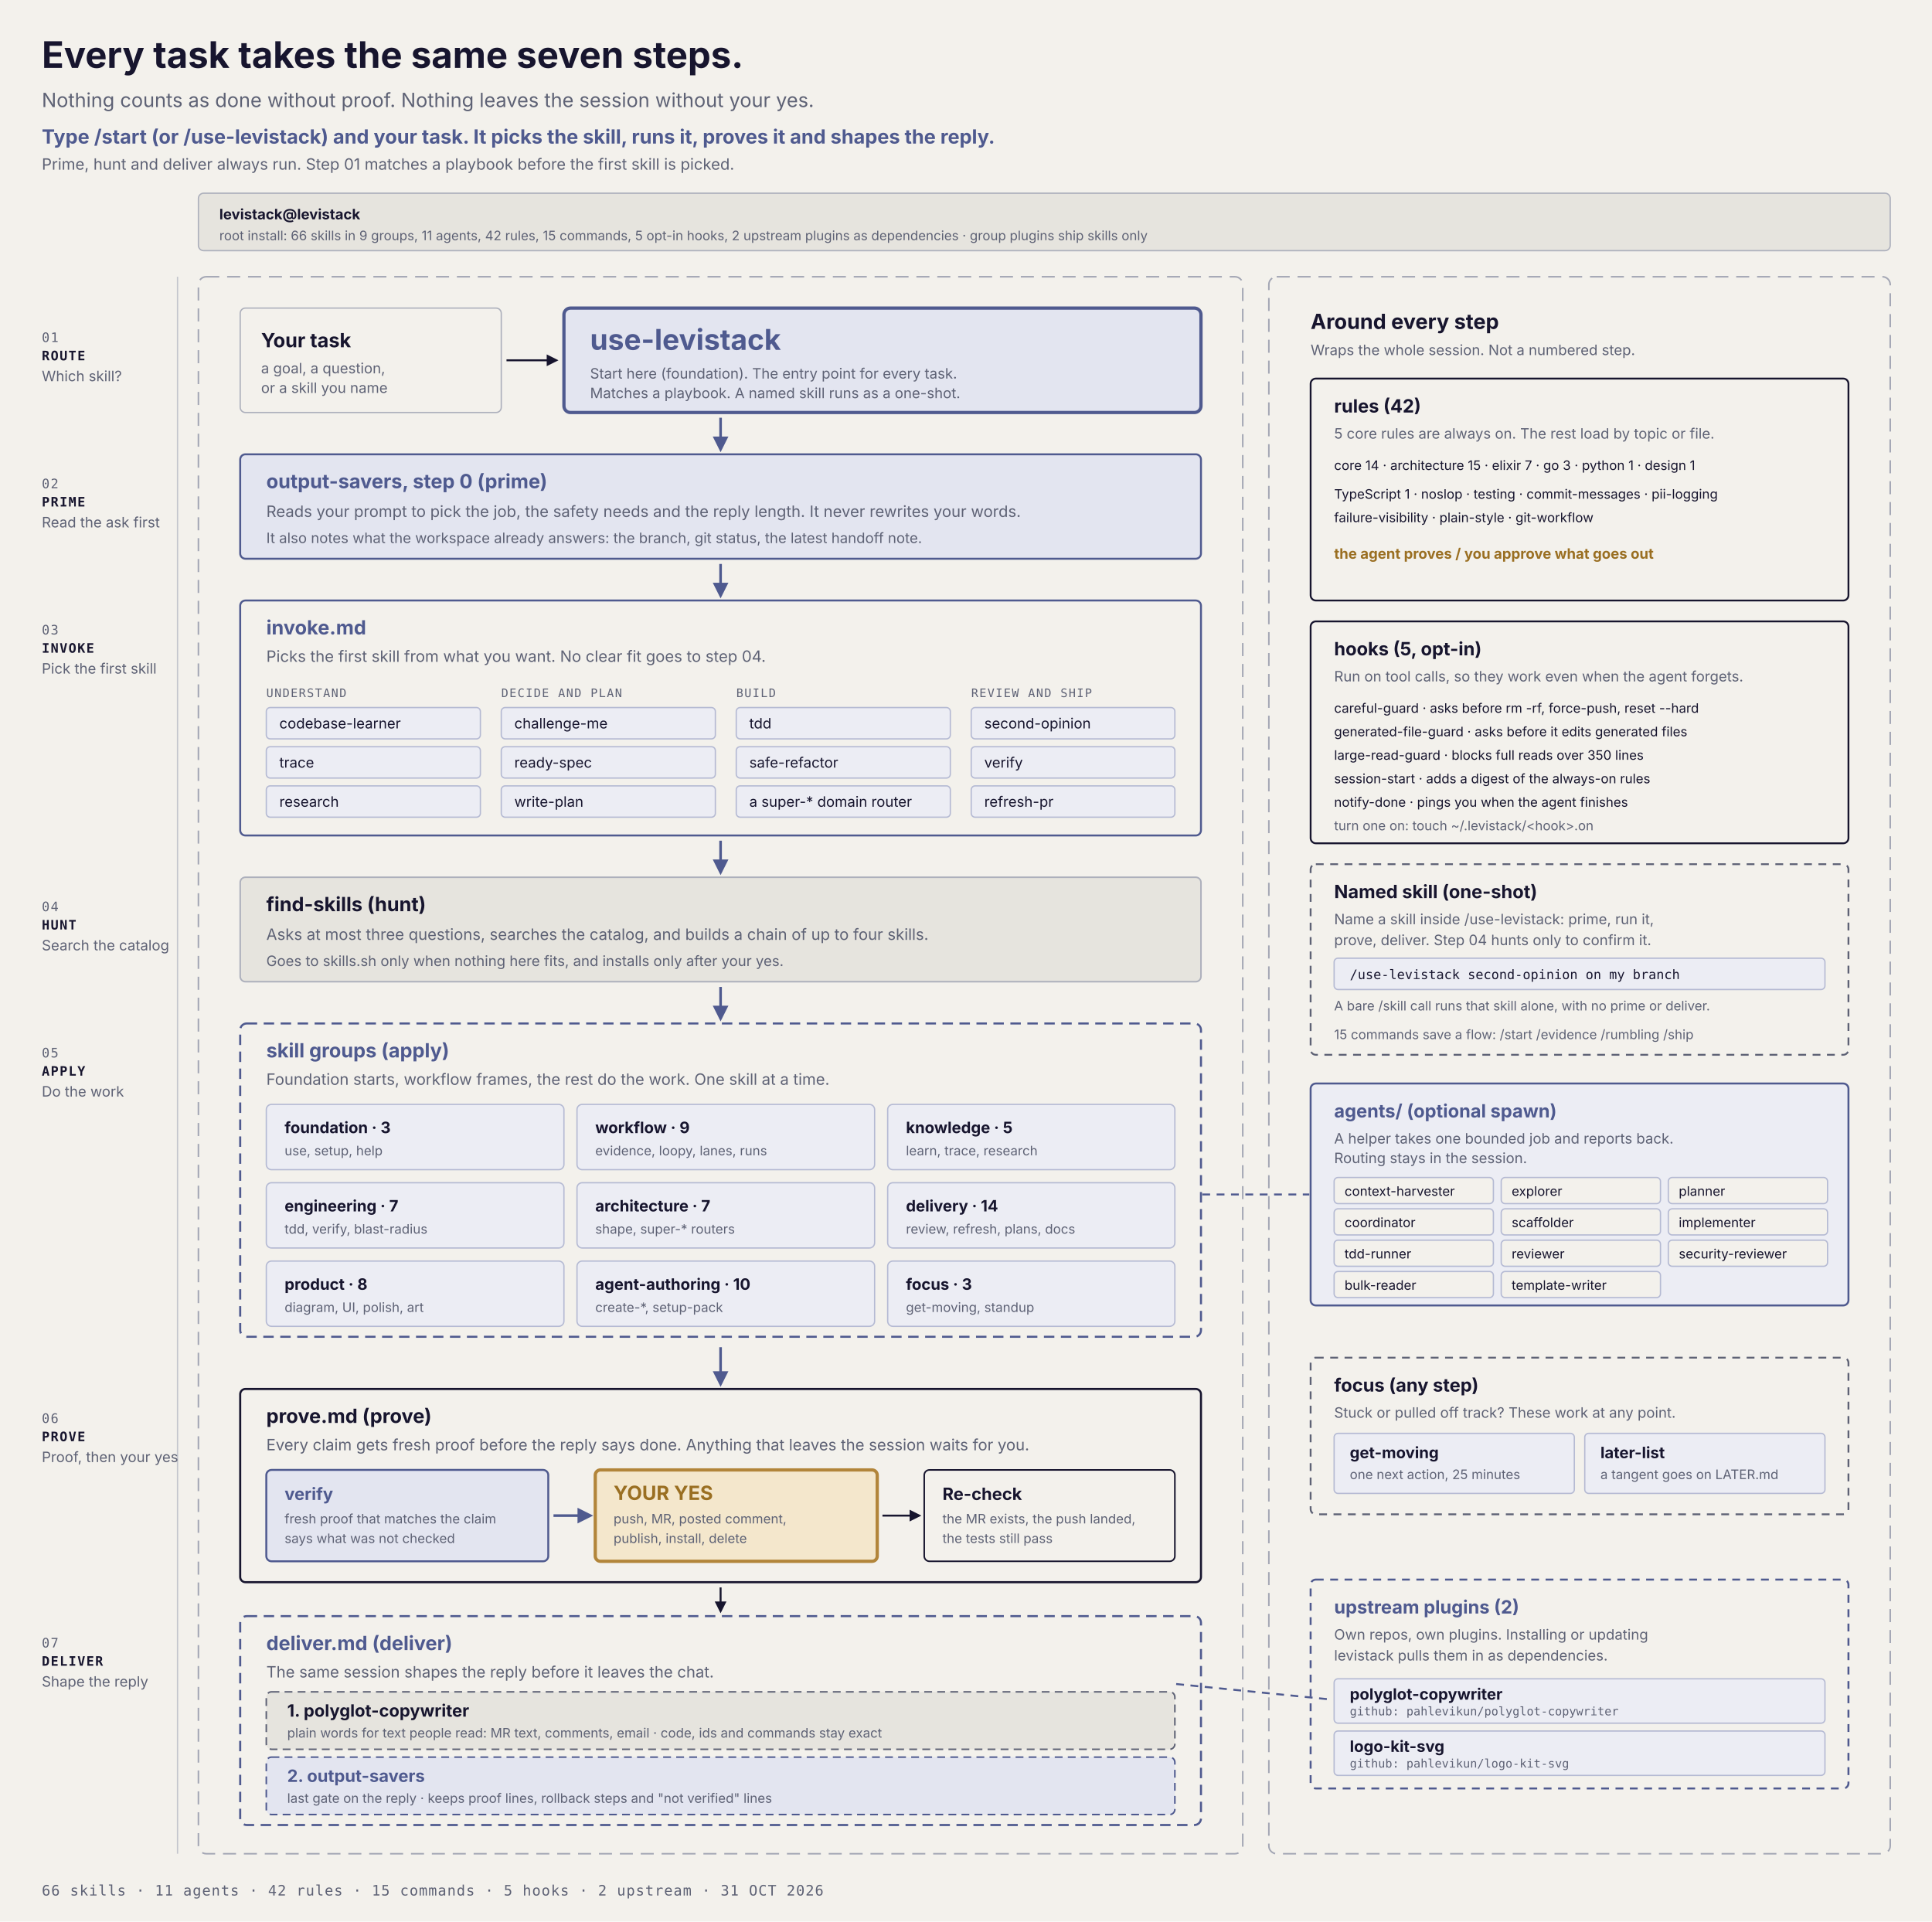
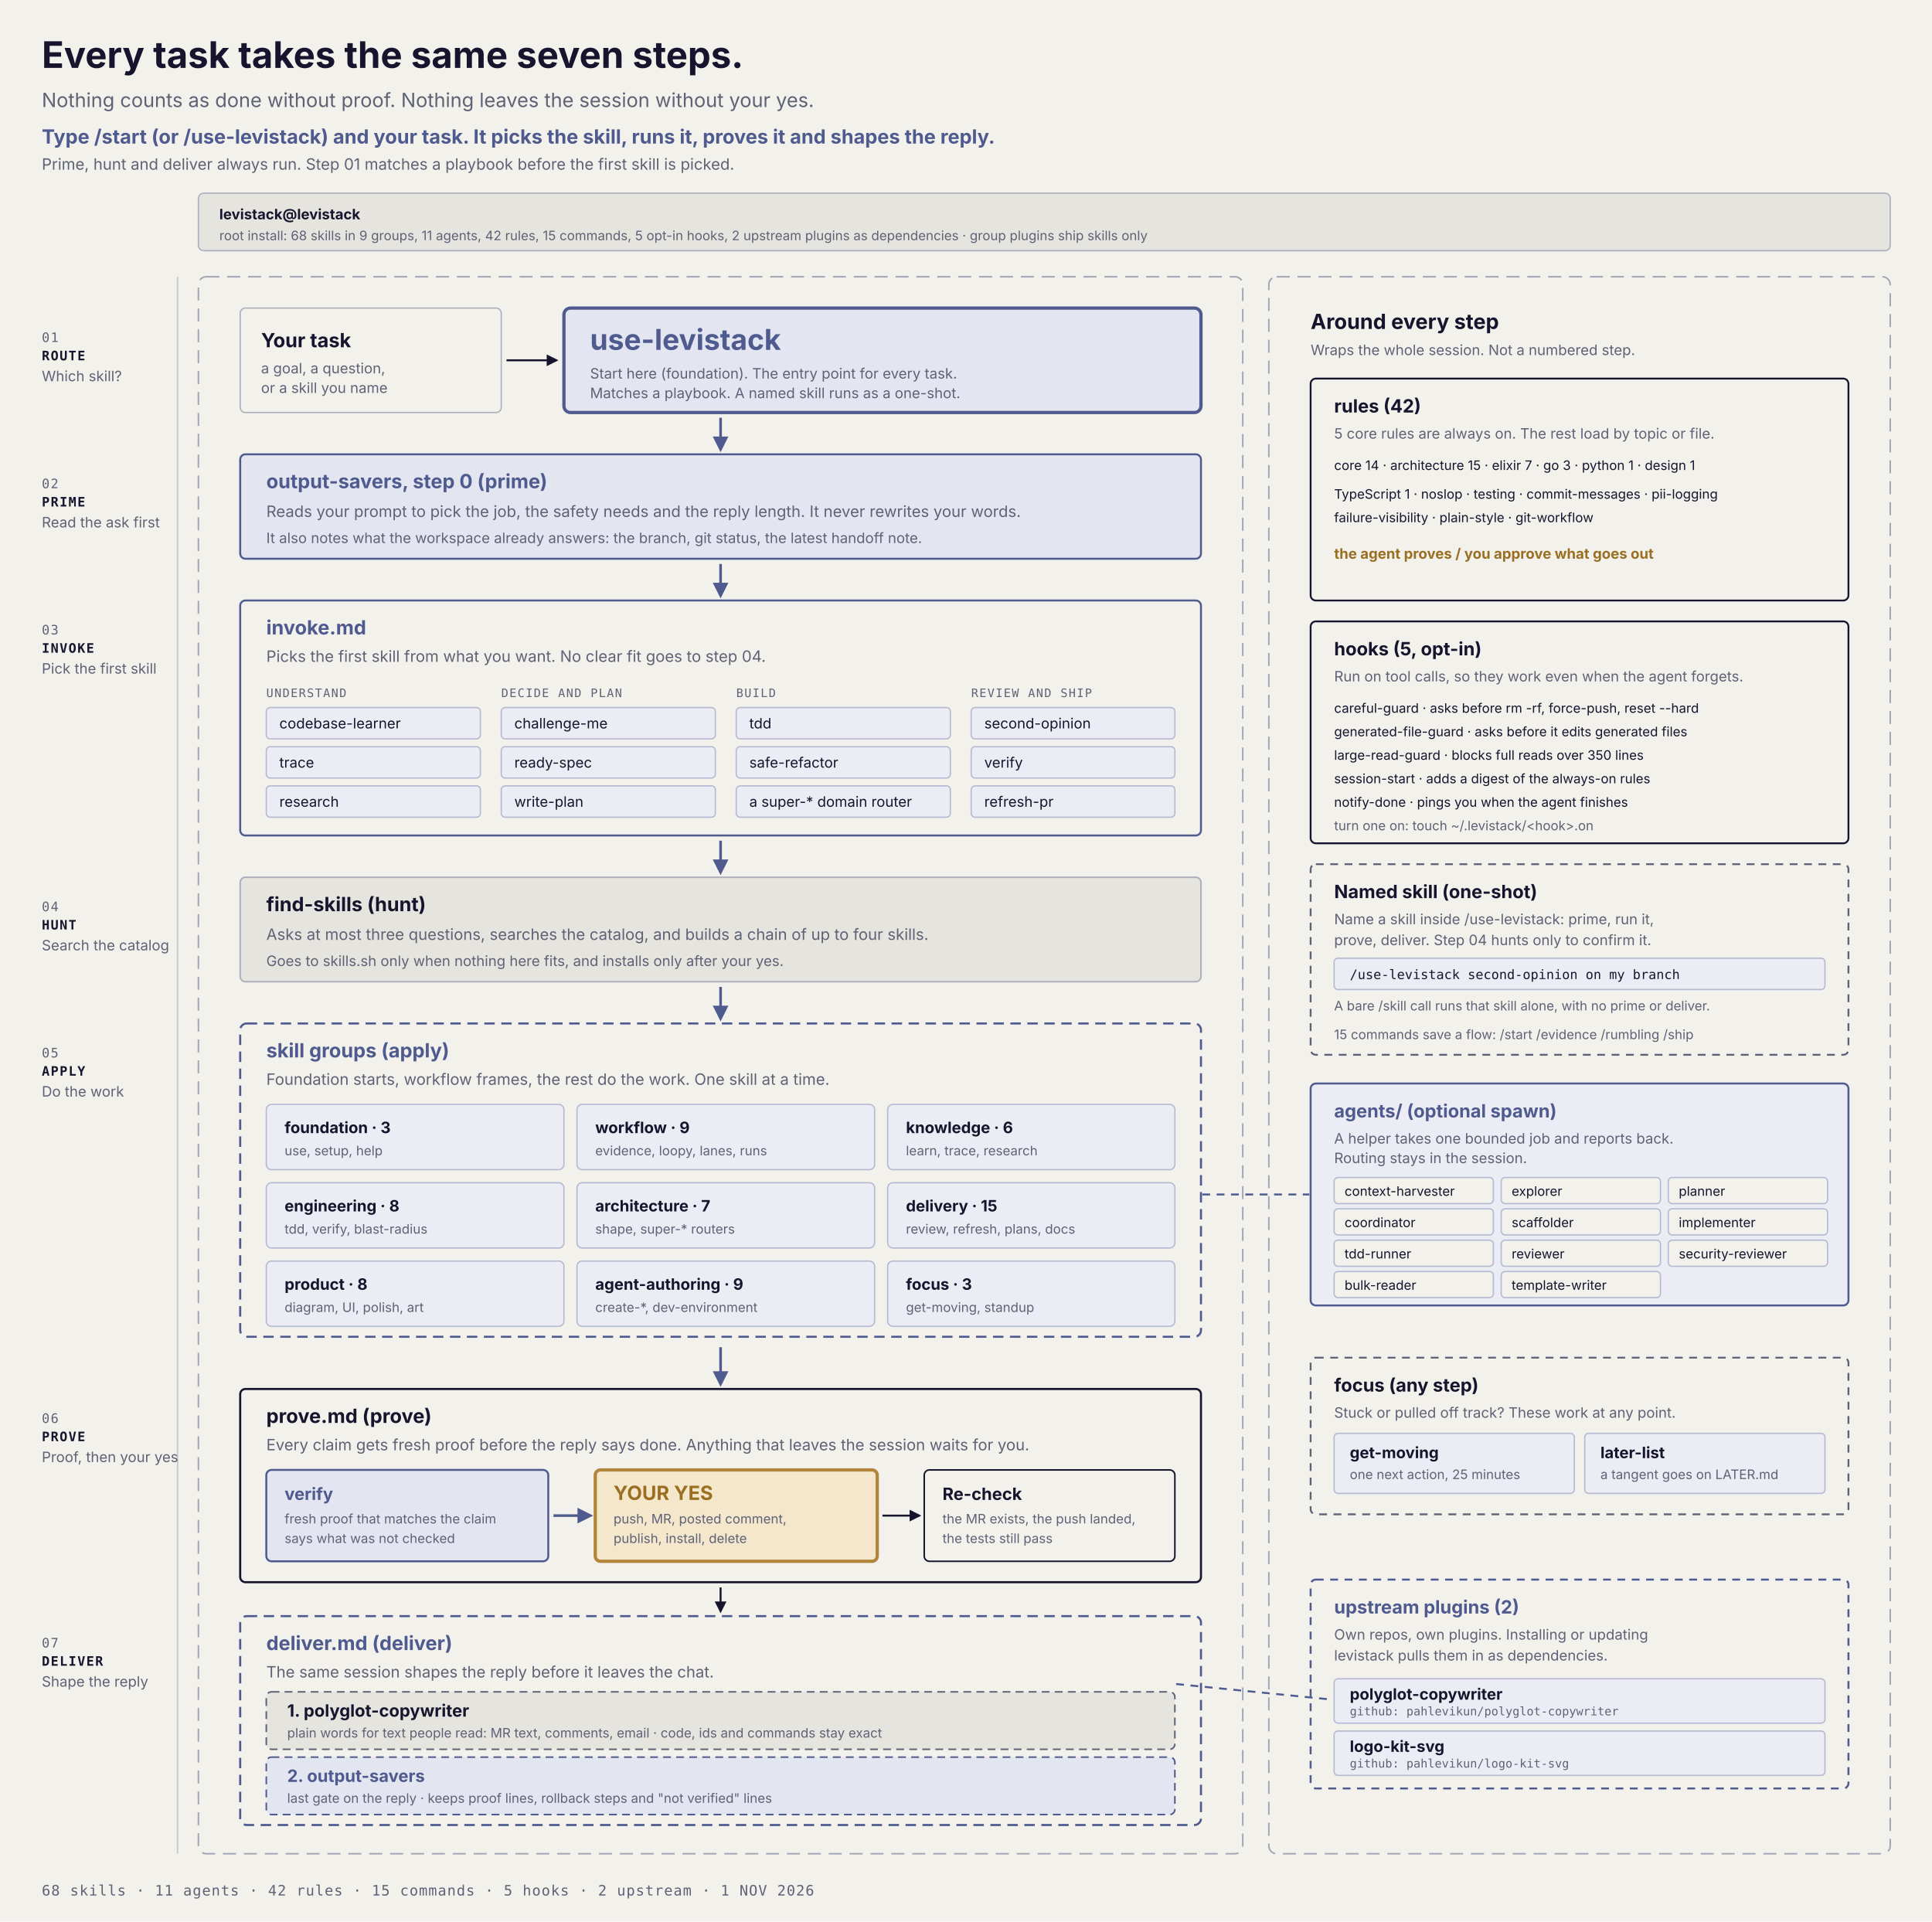
<svg xmlns="http://www.w3.org/2000/svg" width="1480" height="1472" viewBox="0 0 1480 1472" role="img" aria-labelledby="title desc">
  <defs>
    <marker id="arrow-ink" viewBox="0 0 10 10" refX="8" refY="5" markerWidth="6" markerHeight="6" orient="auto-start-reverse">
      <path d="M 0 0 L 10 5 L 0 10 z" fill="#17152E" />
    </marker>
    <marker id="arrow-blue" viewBox="0 0 10 10" refX="8" refY="5" markerWidth="6" markerHeight="6" orient="auto-start-reverse">
      <path d="M 0 0 L 10 5 L 0 10 z" fill="#4F5A8F" />
    </marker>
    <style>
      .sans { font-family: Inter, Helvetica, Arial, sans-serif; }
      .mono { font-family: "SFMono-Regular", Menlo, Consolas, monospace; }
      .ink { fill: #17152E; }
      .muted { fill: #5E6275; }
      .blue { fill: #4F5A8F; }
      .gold { fill: #9A6F22; }
      .inkline { stroke: #17152E; stroke-width: 1.5; fill: none; }
      .blueline { stroke: #4F5A8F; stroke-width: 2; fill: none; }
      .dash { stroke: #5E6275; stroke-width: 1.5; fill: none; stroke-dasharray: 6 5; }
      .bluedash { stroke: #4F5A8F; stroke-width: 1.5; fill: none; stroke-dasharray: 6 5; }
      .envline { stroke: #A3A6B4; stroke-width: 1.2; fill: none; stroke-dasharray: 10 6; }
      .chip { fill: #ECEDF4; stroke: #B5BAD3; stroke-width: 1; }
      .card { fill: #ECEDF4; stroke: #B5BAD3; stroke-width: 1; }
    </style>
  </defs>
  <rect width="1480" height="1472" fill="#F3F1EC" />
  <g class="sans">
    <text x="32" y="52" class="ink" font-size="28" font-weight="700">Every task takes the same seven steps.</text>
    <text x="32" y="82" class="muted" font-size="15">Nothing counts as done without proof. Nothing leaves the session without your yes.</text>
    <text x="32" y="110" class="blue" font-size="15" font-weight="700">Type /start (or /use-levistack) and your task. It picks the skill, runs it, proves it and shapes the reply.</text>
    <text x="32" y="130" class="muted" font-size="12">Prime, hunt and deliver always run. Step 01 matches a playbook before the first skill is picked.</text>
    <rect x="152" y="148" width="1296" height="44" rx="4" fill="#E6E4DE" stroke="#ADB0BC" />
    <text x="168" y="168" class="ink" font-size="11" font-weight="700">levistack@levistack</text>
-     <text x="168" y="184" class="muted" font-size="10">root install: 66 skills in 9 groups, 11 agents, 42 rules, 15 commands, 5 opt-in hooks, 2 upstream plugins as dependencies · group plugins ship skills only</text>
+     <text x="168" y="184" class="muted" font-size="10">root install: 68 skills in 9 groups, 11 agents, 42 rules, 15 commands, 5 opt-in hooks, 2 upstream plugins as dependencies · group plugins ship skills only</text>
  </g>
  <rect x="152" y="212" width="800" height="1208" rx="6" class="envline" />
  <rect x="972" y="212" width="476" height="1208" rx="6" class="envline" />
  <line x1="136" y1="212" x2="136" y2="1420" stroke="#C3C5CD" stroke-width="1" />
  <g class="mono" font-size="10" letter-spacing="0.8">
    <text x="32" y="262" class="muted">01</text>
    <text x="32" y="276" class="ink" font-weight="700">ROUTE</text>
    <text x="32" y="374" class="muted">02</text>
    <text x="32" y="388" class="ink" font-weight="700">PRIME</text>
    <text x="32" y="486" class="muted">03</text>
    <text x="32" y="500" class="ink" font-weight="700">INVOKE</text>
    <text x="32" y="698" class="muted">04</text>
    <text x="32" y="712" class="ink" font-weight="700">HUNT</text>
    <text x="32" y="810" class="muted">05</text>
    <text x="32" y="824" class="ink" font-weight="700">APPLY</text>
    <text x="32" y="1090" class="muted">06</text>
    <text x="32" y="1104" class="ink" font-weight="700">PROVE</text>
    <text x="32" y="1262" class="muted">07</text>
    <text x="32" y="1276" class="ink" font-weight="700">DELIVER</text>
  </g>
  <g class="sans" font-size="11">
    <text x="32" y="292" class="muted">Which skill?</text>
    <text x="32" y="404" class="muted">Read the ask first</text>
    <text x="32" y="516" class="muted">Pick the first skill</text>
    <text x="32" y="728" class="muted">Search the catalog</text>
    <text x="32" y="840" class="muted">Do the work</text>
    <text x="32" y="1120" class="muted">Proof, then your yes</text>
    <text x="32" y="1292" class="muted">Shape the reply</text>
  </g>
  <g class="sans">
    <rect x="184" y="236" width="200" height="80" rx="4" fill="#F3F1EC" stroke="#ADB0BC" />
    <text x="200" y="266" class="ink" font-size="15" font-weight="700">Your task</text>
    <text x="200" y="286" class="muted" font-size="11">a goal, a question,</text>
    <text x="200" y="301" class="muted" font-size="11">or a skill you name</text>
    <line x1="388" y1="276" x2="426" y2="276" class="inkline" marker-end="url(#arrow-ink)" />
    <rect x="432" y="236" width="488" height="80" rx="5" fill="#E3E5F0" stroke="#4F5A8F" stroke-width="2.5" />
    <text x="452" y="268" class="blue" font-size="22" font-weight="700">use-levistack</text>
    <text x="452" y="290" class="muted" font-size="11">Start here (foundation). The entry point for every task.</text>
    <text x="452" y="305" class="muted" font-size="11">Matches a playbook. A named skill runs as a one-shot.</text>
  </g>
  <line x1="552" y1="320" x2="552" y2="344" class="blueline" marker-end="url(#arrow-blue)" />
  <g class="sans">
    <rect x="184" y="348" width="736" height="80" rx="4" fill="#E3E5F0" stroke="#4F5A8F" stroke-width="1.5" />
    <text x="204" y="374" class="blue" font-size="15" font-weight="700">output-savers, step 0 (prime)</text>
    <text x="204" y="396" class="muted" font-size="12">Reads your prompt to pick the job, the safety needs and the reply length. It never rewrites your words.</text>
    <text x="204" y="416" class="muted" font-size="11">It also notes what the workspace already answers: the branch, git status, the latest handoff note.</text>
  </g>
  <line x1="552" y1="432" x2="552" y2="456" class="blueline" marker-end="url(#arrow-blue)" />
  <g class="sans">
    <rect x="184" y="460" width="736" height="180" rx="4" fill="#F3F1EC" stroke="#4F5A8F" stroke-width="1.5" />
    <text x="204" y="486" class="blue" font-size="15" font-weight="700">invoke.md</text>
    <text x="204" y="507" class="muted" font-size="12">Picks the first skill from what you want. No clear fit goes to step 04.</text>
  </g>
  <g class="mono" font-size="9" letter-spacing="0.8">
    <text x="204" y="534" class="muted">UNDERSTAND</text>
    <text x="384" y="534" class="muted">DECIDE AND PLAN</text>
    <text x="564" y="534" class="muted">BUILD</text>
    <text x="744" y="534" class="muted">REVIEW AND SHIP</text>
  </g>
  <g class="sans" font-size="11">
    <rect x="204" y="542" width="164" height="24" rx="3" class="chip" />
    <text x="214" y="558" class="ink">codebase-learner</text>
    <rect x="204" y="572" width="164" height="24" rx="3" class="chip" />
    <text x="214" y="588" class="ink">trace</text>
    <rect x="204" y="602" width="164" height="24" rx="3" class="chip" />
    <text x="214" y="618" class="ink">research</text>
    <rect x="384" y="542" width="164" height="24" rx="3" class="chip" />
    <text x="394" y="558" class="ink">challenge-me</text>
    <rect x="384" y="572" width="164" height="24" rx="3" class="chip" />
    <text x="394" y="588" class="ink">ready-spec</text>
    <rect x="384" y="602" width="164" height="24" rx="3" class="chip" />
    <text x="394" y="618" class="ink">write-plan</text>
    <rect x="564" y="542" width="164" height="24" rx="3" class="chip" />
    <text x="574" y="558" class="ink">tdd</text>
    <rect x="564" y="572" width="164" height="24" rx="3" class="chip" />
    <text x="574" y="588" class="ink">safe-refactor</text>
    <rect x="564" y="602" width="164" height="24" rx="3" class="chip" />
    <text x="574" y="618" class="ink">a super-* domain router</text>
    <rect x="744" y="542" width="156" height="24" rx="3" class="chip" />
    <text x="754" y="558" class="ink">second-opinion</text>
    <rect x="744" y="572" width="156" height="24" rx="3" class="chip" />
    <text x="754" y="588" class="ink">verify</text>
    <rect x="744" y="602" width="156" height="24" rx="3" class="chip" />
    <text x="754" y="618" class="ink">refresh-pr</text>
  </g>
  <line x1="552" y1="644" x2="552" y2="668" class="blueline" marker-end="url(#arrow-blue)" />
  <g class="sans">
    <rect x="184" y="672" width="736" height="80" rx="4" fill="#E6E4DE" stroke="#ADB0BC" stroke-width="1.2" />
    <text x="204" y="698" class="ink" font-size="15" font-weight="700">find-skills (hunt)</text>
    <text x="204" y="720" class="muted" font-size="12">Asks at most three questions, searches the catalog, and builds a chain of up to four skills.</text>
    <text x="204" y="740" class="muted" font-size="11">Goes to skills.sh only when nothing here fits, and installs only after your yes.</text>
  </g>
  <line x1="552" y1="756" x2="552" y2="780" class="blueline" marker-end="url(#arrow-blue)" />
  <g class="sans">
    <rect x="184" y="784" width="736" height="240" rx="5" fill="none" stroke="#4F5A8F" stroke-width="1.6" stroke-dasharray="8 5" />
    <text x="204" y="810" class="blue" font-size="15" font-weight="700">skill groups (apply)</text>
    <text x="204" y="831" class="muted" font-size="12">Foundation starts, workflow frames, the rest do the work. One skill at a time.</text>
    <rect x="204" y="846" width="228" height="50" rx="4" class="card" />
    <text x="218" y="868" class="ink" font-size="12" font-weight="700">foundation · 3</text>
    <text x="218" y="885" class="muted" font-size="10">use, setup, help</text>
    <rect x="442" y="846" width="228" height="50" rx="4" class="card" />
    <text x="456" y="868" class="ink" font-size="12" font-weight="700">workflow · 9</text>
    <text x="456" y="885" class="muted" font-size="10">evidence, loopy, lanes, runs</text>
    <rect x="680" y="846" width="220" height="50" rx="4" class="card" />
-     <text x="694" y="868" class="ink" font-size="12" font-weight="700">knowledge · 5</text>
+     <text x="694" y="868" class="ink" font-size="12" font-weight="700">knowledge · 6</text>
    <text x="694" y="885" class="muted" font-size="10">learn, trace, research</text>
    <rect x="204" y="906" width="228" height="50" rx="4" class="card" />
-     <text x="218" y="928" class="ink" font-size="12" font-weight="700">engineering · 7</text>
+     <text x="218" y="928" class="ink" font-size="12" font-weight="700">engineering · 8</text>
    <text x="218" y="945" class="muted" font-size="10">tdd, verify, blast-radius</text>
    <rect x="442" y="906" width="228" height="50" rx="4" class="card" />
    <text x="456" y="928" class="ink" font-size="12" font-weight="700">architecture · 7</text>
    <text x="456" y="945" class="muted" font-size="10">shape, super-* routers</text>
    <rect x="680" y="906" width="220" height="50" rx="4" class="card" />
-     <text x="694" y="928" class="ink" font-size="12" font-weight="700">delivery · 14</text>
+     <text x="694" y="928" class="ink" font-size="12" font-weight="700">delivery · 15</text>
    <text x="694" y="945" class="muted" font-size="10">review, refresh, plans, docs</text>
    <rect x="204" y="966" width="228" height="50" rx="4" class="card" />
    <text x="218" y="988" class="ink" font-size="12" font-weight="700">product · 8</text>
    <text x="218" y="1005" class="muted" font-size="10">diagram, UI, polish, art</text>
    <rect x="442" y="966" width="228" height="50" rx="4" class="card" />
-     <text x="456" y="988" class="ink" font-size="12" font-weight="700">agent-authoring · 10</text>
-     <text x="456" y="1005" class="muted" font-size="10">create-*, setup-pack</text>
+     <text x="456" y="988" class="ink" font-size="12" font-weight="700">agent-authoring · 9</text>
+     <text x="456" y="1005" class="muted" font-size="10">create-*, dev-environment</text>
    <rect x="680" y="966" width="220" height="50" rx="4" class="card" />
    <text x="694" y="988" class="ink" font-size="12" font-weight="700">focus · 3</text>
    <text x="694" y="1005" class="muted" font-size="10">get-moving, standup</text>
  </g>
  <line x1="552" y1="1032" x2="552" y2="1060" class="blueline" marker-end="url(#arrow-blue)" />
  <g class="sans" transform="translate(0 28)">
    <rect x="184" y="1036" width="736" height="148" rx="4" fill="#F3F1EC" stroke="#17152E" stroke-width="1.6" />
    <text x="204" y="1062" class="ink" font-size="15" font-weight="700">prove.md (prove)</text>
    <text x="204" y="1083" class="muted" font-size="12">Every claim gets fresh proof before the reply says done. Anything that leaves the session waits for you.</text>
    <rect x="204" y="1098" width="216" height="70" rx="4" fill="#E3E5F0" stroke="#4F5A8F" stroke-width="1.5" />
    <text x="218" y="1121" class="blue" font-size="13" font-weight="700">verify</text>
    <text x="218" y="1139" class="muted" font-size="10">fresh proof that matches the claim</text>
    <text x="218" y="1154" class="muted" font-size="10">says what was not checked</text>
    <line x1="424" y1="1133" x2="452" y2="1133" class="blueline" marker-end="url(#arrow-blue)" />
    <rect x="456" y="1098" width="216" height="70" rx="4" fill="#F4E7CC" stroke="#B2853A" stroke-width="2.5" />
    <text x="470" y="1121" class="gold" font-size="15" font-weight="700">YOUR YES</text>
    <text x="470" y="1139" class="muted" font-size="10">push, MR, posted comment,</text>
    <text x="470" y="1154" class="muted" font-size="10">publish, install, delete</text>
    <line x1="676" y1="1133" x2="704" y2="1133" class="inkline" marker-end="url(#arrow-ink)" />
    <rect x="708" y="1098" width="192" height="70" rx="4" fill="#F3F1EC" stroke="#17152E" stroke-width="1.2" />
    <text x="722" y="1121" class="ink" font-size="13" font-weight="700">Re-check</text>
    <text x="722" y="1139" class="muted" font-size="10">the MR exists, the push landed,</text>
    <text x="722" y="1154" class="muted" font-size="10">the tests still pass</text>
  </g>
  <line x1="552" y1="1216" x2="552" y2="1234" class="inkline" marker-end="url(#arrow-ink)" />
  <g class="sans" transform="translate(0 28)">
    <rect x="184" y="1210" width="736" height="160" rx="5" fill="none" stroke="#4F5A8F" stroke-width="1.6" stroke-dasharray="8 5" />
    <text x="204" y="1236" class="blue" font-size="15" font-weight="700">deliver.md (deliver)</text>
    <text x="204" y="1257" class="muted" font-size="12">The same session shapes the reply before it leaves the chat.</text>
    <rect x="204" y="1268" width="696" height="44" rx="4" fill="#E6E4DE" stroke="#5E6275" stroke-width="1.2" stroke-dasharray="6 4" />
    <text x="220" y="1287" class="ink" font-size="13" font-weight="700">1. polyglot-copywriter</text>
    <text x="220" y="1303" class="muted" font-size="10">plain words for text people read: MR text, comments, email · code, ids and commands stay exact</text>
    <rect x="204" y="1318" width="696" height="44" rx="4" fill="#E3E5F0" stroke="#4F5A8F" stroke-width="1.2" stroke-dasharray="6 4" />
    <text x="220" y="1337" class="blue" font-size="13" font-weight="700">2. output-savers</text>
    <text x="220" y="1353" class="muted" font-size="10">last gate on the reply · keeps proof lines, rollback steps and "not verified" lines</text>
  </g>
  <g class="sans">
    <text x="1004" y="252" class="ink" font-size="16" font-weight="700">Around every step</text>
    <text x="1004" y="272" class="muted" font-size="11">Wraps the whole session. Not a numbered step.</text>
    <rect x="1004" y="290" width="412" height="170" rx="4" fill="#F3F1EC" stroke="#17152E" stroke-width="1.4" />
    <text x="1022" y="316" class="ink" font-size="14" font-weight="700">rules (42)</text>
    <text x="1022" y="336" class="muted" font-size="11">5 core rules are always on. The rest load by topic or file.</text>
    <text x="1022" y="360" class="ink" font-size="10">core 14 · architecture 15 · elixir 7 · go 3 · python 1 · design 1</text>
    <text x="1022" y="382" class="ink" font-size="10">TypeScript 1 · noslop · testing · commit-messages · pii-logging</text>
    <text x="1022" y="400" class="ink" font-size="10">failure-visibility · plain-style · git-workflow</text>
    <text x="1022" y="428" class="gold" font-size="11" font-weight="700">the agent proves / you approve what goes out</text>
    <rect x="1004" y="476" width="412" height="170" rx="4" fill="#F3F1EC" stroke="#17152E" stroke-width="1.4" />
    <text x="1022" y="502" class="ink" font-size="14" font-weight="700">hooks (5, opt-in)</text>
    <text x="1022" y="522" class="muted" font-size="11">Run on tool calls, so they work even when the agent forgets.</text>
    <text x="1022" y="546" class="ink" font-size="10">careful-guard · asks before rm -rf, force-push, reset --hard</text>
    <text x="1022" y="564" class="ink" font-size="10">generated-file-guard · asks before it edits generated files</text>
    <text x="1022" y="582" class="ink" font-size="10">large-read-guard · blocks full reads over 350 lines</text>
    <text x="1022" y="600" class="ink" font-size="10">session-start · adds a digest of the always-on rules</text>
    <text x="1022" y="618" class="ink" font-size="10">notify-done · pings you when the agent finishes</text>
    <text x="1022" y="636" class="muted" font-size="10">turn one on: touch ~/.levistack/&lt;hook&gt;.on</text>
    <rect x="1004" y="662" width="412" height="146" rx="4" fill="none" stroke="#5E6275" stroke-width="1.4" stroke-dasharray="6 5" />
    <text x="1022" y="688" class="ink" font-size="14" font-weight="700">Named skill (one-shot)</text>
    <text x="1022" y="708" class="muted" font-size="11">Name a skill inside /use-levistack: prime, run it,</text>
    <text x="1022" y="724" class="muted" font-size="11">prove, deliver. Step 04 hunts only to confirm it.</text>
    <rect x="1022" y="734" width="376" height="24" rx="3" class="chip" />
    <text x="1034" y="750" class="mono ink" font-size="10">/use-levistack second-opinion on my branch</text>
    <text x="1022" y="774" class="muted" font-size="10">A bare /skill call runs that skill alone, with no prime or deliver.</text>
    <text x="1022" y="796" class="muted" font-size="10">15 commands save a flow: /start /evidence /rumbling /ship</text>
    <rect x="1004" y="830" width="412" height="170" rx="4" fill="#ECEDF4" stroke="#4F5A8F" stroke-width="1.5" />
    <text x="1022" y="856" class="blue" font-size="14" font-weight="700">agents/ (optional spawn)</text>
    <text x="1022" y="876" class="muted" font-size="11">A helper takes one bounded job and reports back.</text>
    <text x="1022" y="891" class="muted" font-size="11">Routing stays in the session.</text>
  </g>
  <g class="sans" font-size="10">
    <rect x="1022" y="902" width="122" height="20" rx="3" fill="#F3F1EC" stroke="#B5BAD3" />
    <text x="1030" y="916" class="ink">context-harvester</text>
    <rect x="1150" y="902" width="122" height="20" rx="3" fill="#F3F1EC" stroke="#B5BAD3" />
    <text x="1158" y="916" class="ink">explorer</text>
    <rect x="1278" y="902" width="122" height="20" rx="3" fill="#F3F1EC" stroke="#B5BAD3" />
    <text x="1286" y="916" class="ink">planner</text>
    <rect x="1022" y="926" width="122" height="20" rx="3" fill="#F3F1EC" stroke="#B5BAD3" />
    <text x="1030" y="940" class="ink">coordinator</text>
    <rect x="1150" y="926" width="122" height="20" rx="3" fill="#F3F1EC" stroke="#B5BAD3" />
    <text x="1158" y="940" class="ink">scaffolder</text>
    <rect x="1278" y="926" width="122" height="20" rx="3" fill="#F3F1EC" stroke="#B5BAD3" />
    <text x="1286" y="940" class="ink">implementer</text>
    <rect x="1022" y="950" width="122" height="20" rx="3" fill="#F3F1EC" stroke="#B5BAD3" />
    <text x="1030" y="964" class="ink">tdd-runner</text>
    <rect x="1150" y="950" width="122" height="20" rx="3" fill="#F3F1EC" stroke="#B5BAD3" />
    <text x="1158" y="964" class="ink">reviewer</text>
    <rect x="1278" y="950" width="122" height="20" rx="3" fill="#F3F1EC" stroke="#B5BAD3" />
    <text x="1286" y="964" class="ink">security-reviewer</text>
    <rect x="1022" y="974" width="122" height="20" rx="3" fill="#F3F1EC" stroke="#B5BAD3" />
    <text x="1030" y="988" class="ink">bulk-reader</text>
    <rect x="1150" y="974" width="122" height="20" rx="3" fill="#F3F1EC" stroke="#B5BAD3" />
    <text x="1158" y="988" class="ink">template-writer</text>
  </g>
  <line x1="921" y1="915" x2="1003" y2="915" class="bluedash" />
  <g class="sans">
    <rect x="1004" y="1040" width="412" height="120" rx="4" fill="none" stroke="#5E6275" stroke-width="1.4" stroke-dasharray="6 5" />
    <text x="1022" y="1066" class="ink" font-size="14" font-weight="700">focus (any step)</text>
    <text x="1022" y="1086" class="muted" font-size="11">Stuck or pulled off track? These work at any point.</text>
    <rect x="1022" y="1098" width="184" height="46" rx="3" class="chip" />
    <text x="1034" y="1117" class="ink" font-size="12" font-weight="700">get-moving</text>
    <text x="1034" y="1133" class="muted" font-size="10">one next action, 25 minutes</text>
    <rect x="1214" y="1098" width="184" height="46" rx="3" class="chip" />
    <text x="1226" y="1117" class="ink" font-size="12" font-weight="700">later-list</text>
    <text x="1226" y="1133" class="muted" font-size="10">a tangent goes on LATER.md</text>
    <rect x="1004" y="1210" width="412" height="160" rx="4" fill="none" stroke="#4F5A8F" stroke-width="1.5" stroke-dasharray="6 5" />
    <text x="1022" y="1236" class="blue" font-size="14" font-weight="700">upstream plugins (2)</text>
    <text x="1022" y="1256" class="muted" font-size="11">Own repos, own plugins. Installing or updating</text>
    <text x="1022" y="1272" class="muted" font-size="11">levistack pulls them in as dependencies.</text>
    <rect x="1022" y="1286" width="376" height="34" rx="3" class="chip" />
    <text x="1034" y="1302" class="ink" font-size="12" font-weight="700">polyglot-copywriter</text>
    <text x="1034" y="1314" class="mono muted" font-size="9">github: pahlevikun/polyglot-copywriter</text>
    <rect x="1022" y="1326" width="376" height="34" rx="3" class="chip" />
    <text x="1034" y="1342" class="ink" font-size="12" font-weight="700">logo-kit-svg</text>
    <text x="1034" y="1354" class="mono muted" font-size="9">github: pahlevikun/logo-kit-svg</text>
  </g>
  <line x1="901" y1="1290" x2="1021" y2="1302" class="bluedash" />
-   <text x="32" y="1452" class="mono muted" font-size="11" letter-spacing="0.6">66 skills · 11 agents · 42 rules · 15 commands · 5 hooks · 2 upstream · 31 OCT 2026</text>
+   <text x="32" y="1452" class="mono muted" font-size="11" letter-spacing="0.6">68 skills · 11 agents · 42 rules · 15 commands · 5 hooks · 2 upstream · 1 NOV 2026</text>
</svg>
